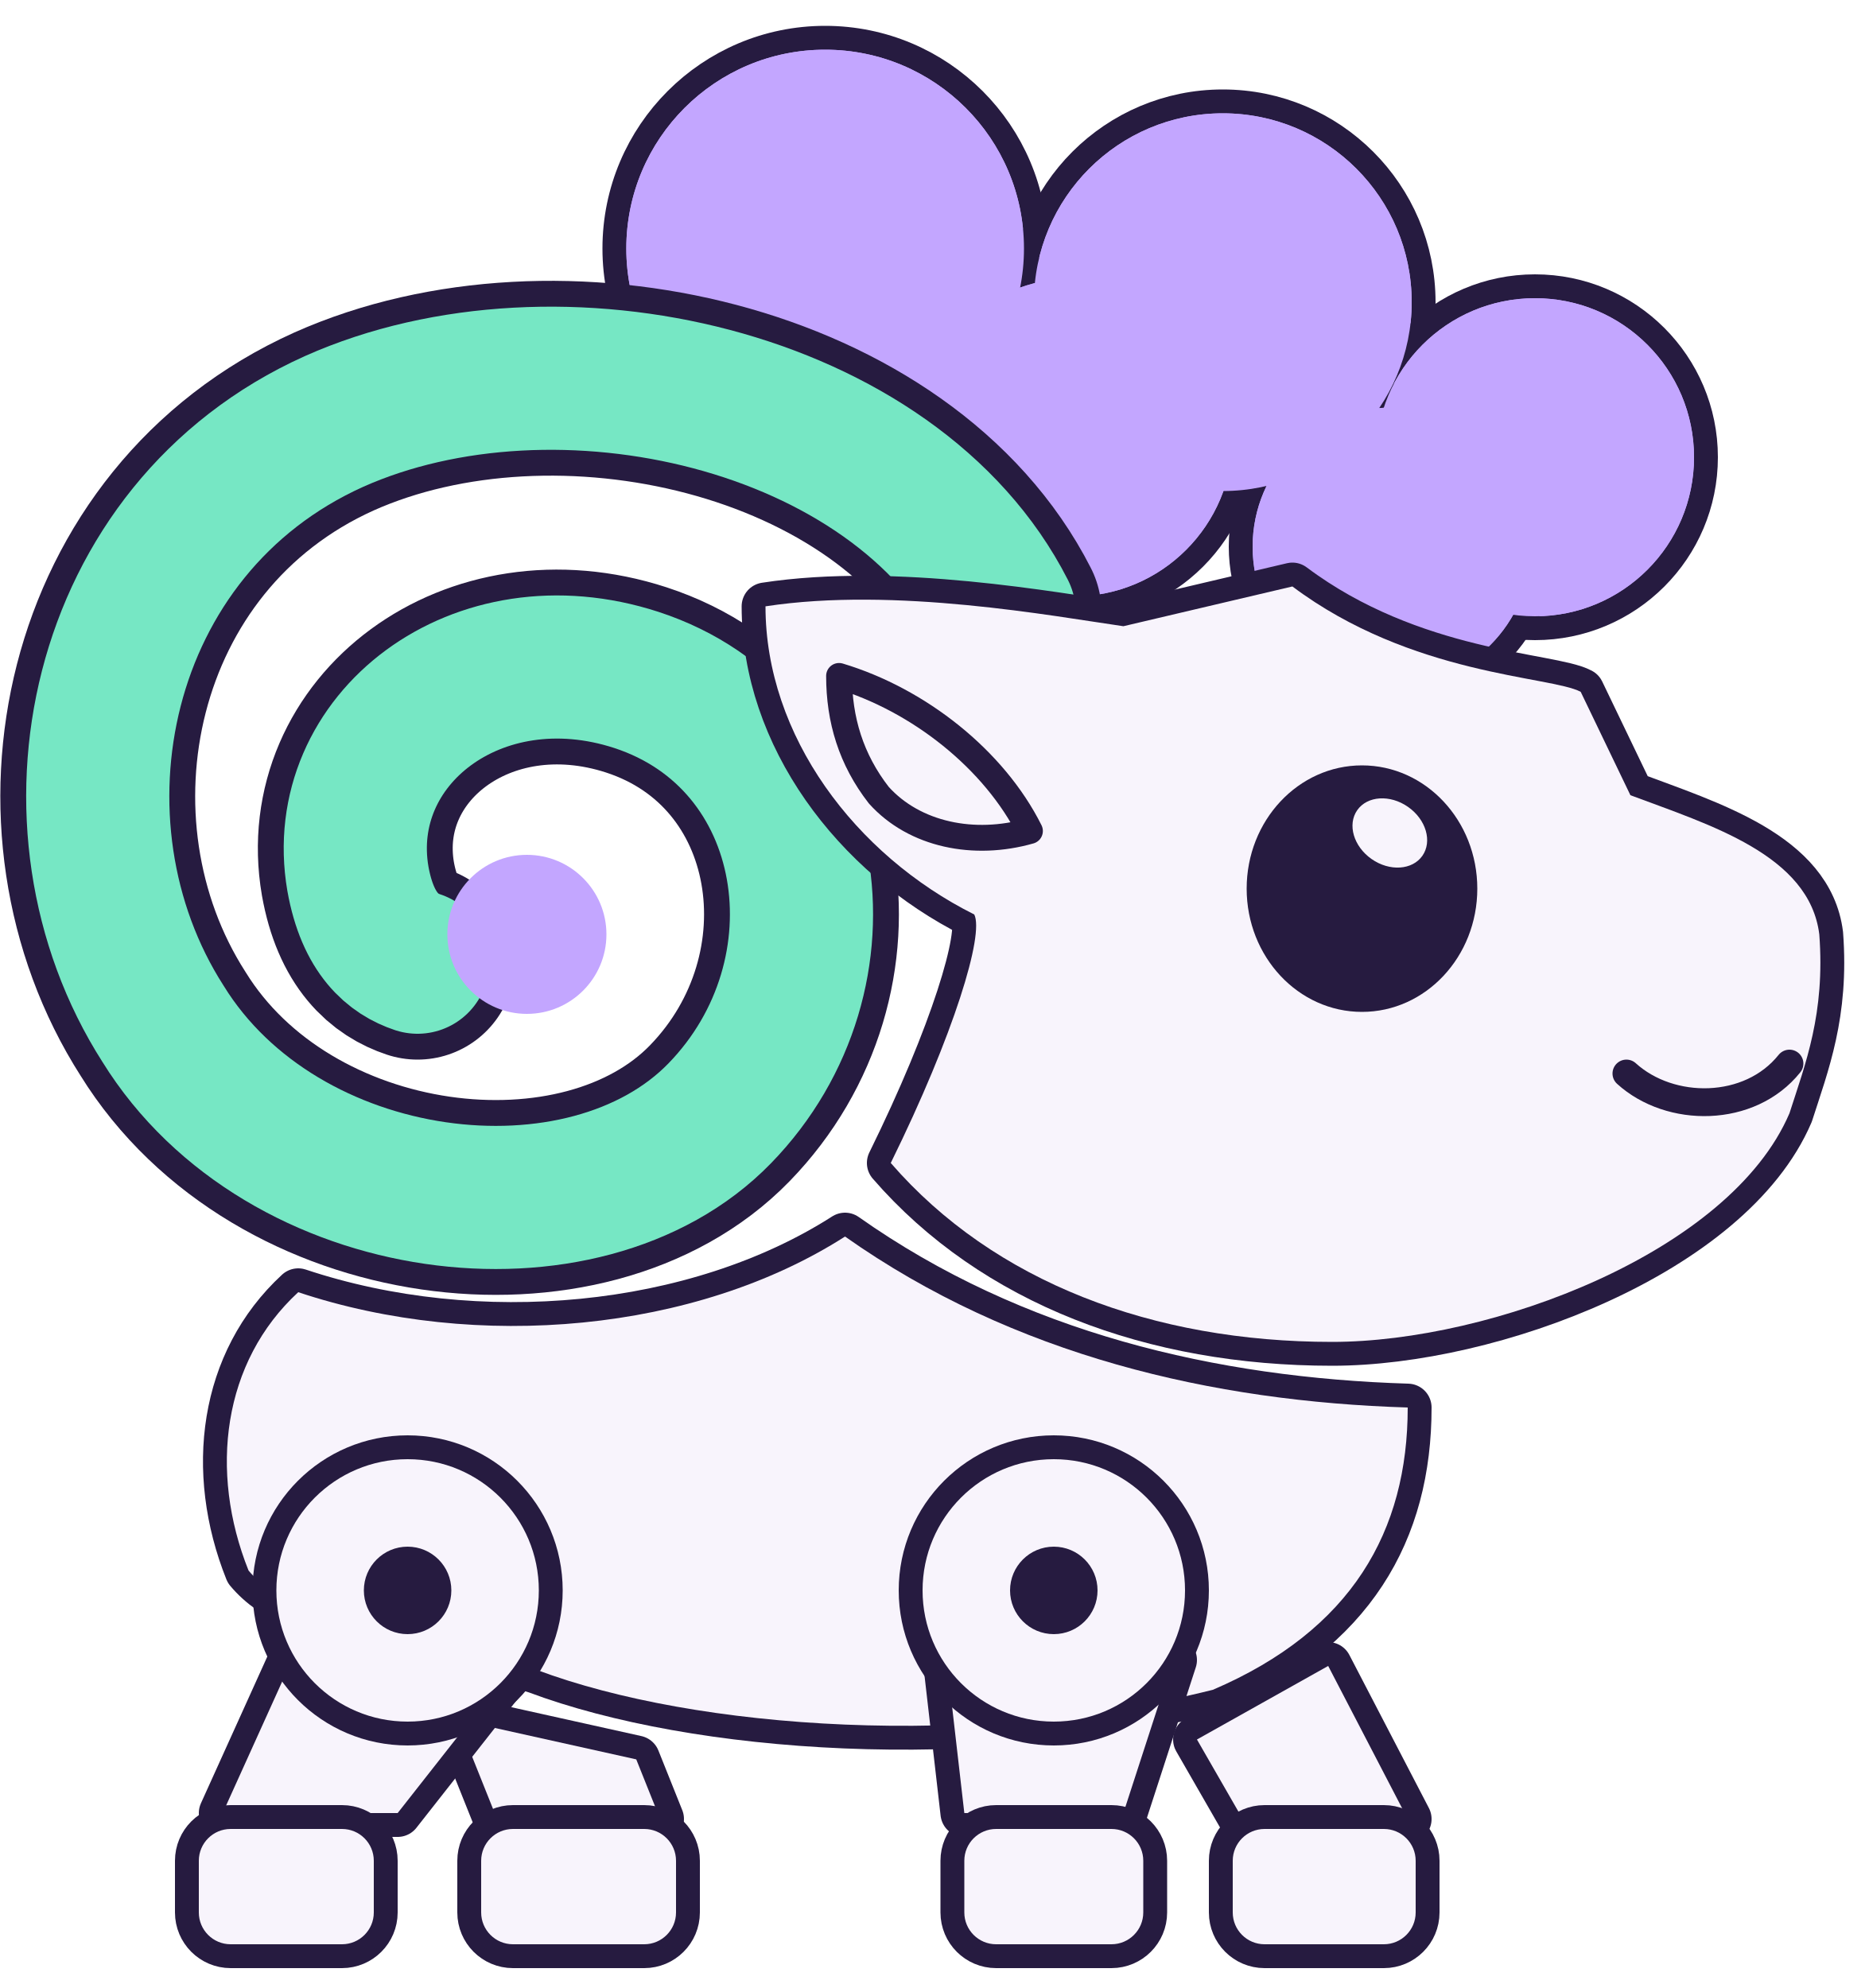
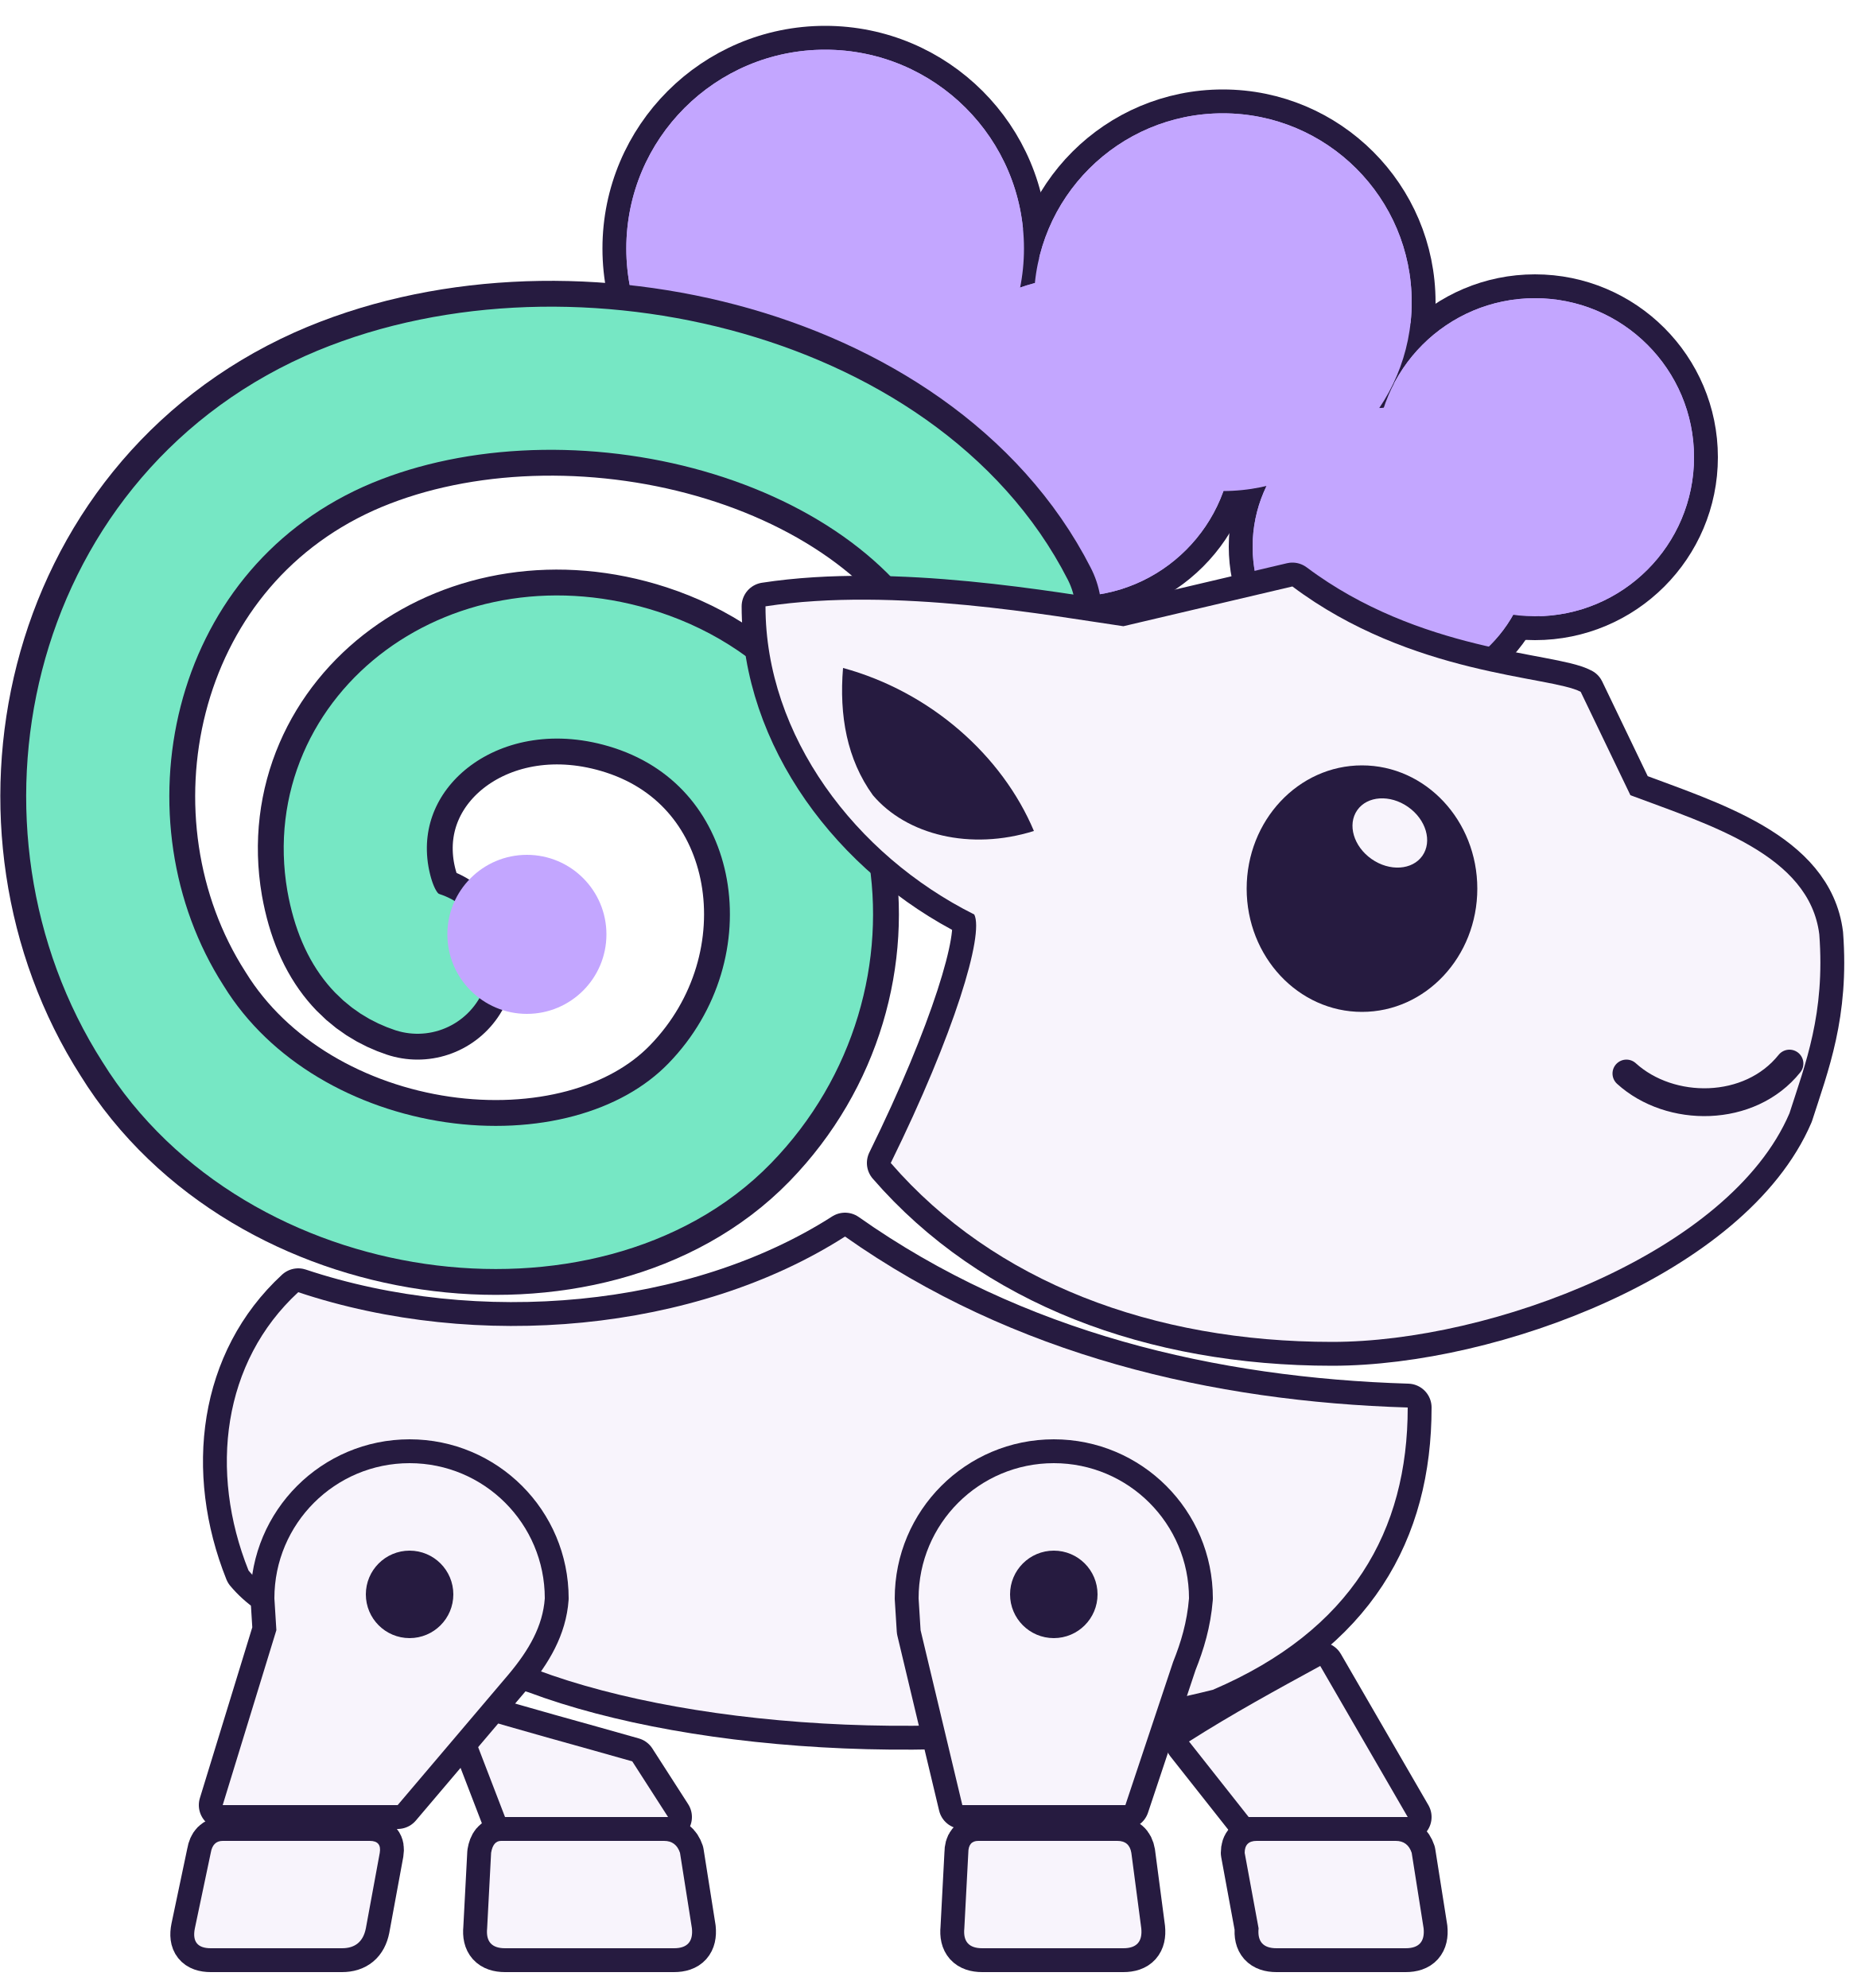
<svg xmlns="http://www.w3.org/2000/svg" viewBox="150 130 940 1000" width="940" height="1000">
  <g id="pings" fill="none" stroke="#76E7C4" stroke-width="18" opacity="0">
    <circle cx="415" cy="590" r="300" />
  </g>
  <g id="sheep">
-     <g id="leg-3">
-       <path d="M380 995 L470 1015 L482 1045 L400 1045 Z" fill="#F8F4FC" stroke="#261B40" stroke-width="24" stroke-linejoin="round" paint-order="stroke" />
-       <rect x="392" y="1050" width="98" height="58" rx="16" fill="#F8F4FC" stroke="#261B40" stroke-width="24" stroke-linejoin="round" paint-order="stroke" />
+     <g id="leg-3" fill="#F8F4FC" stroke="#261B40" stroke-width="24" stroke-linejoin="round" paint-order="stroke">
+       <path d="M384 992 C410 1000 440 1008 468 1016 L486 1044 L404 1044 Z" />
+       <path d="M402 1056 L484 1056 Q490 1056 492 1062 L498 1100 Q499 1110 489 1110 L404 1110 Q394 1110 395 1100 L397 1062 Q398 1056 402 1056 Z" />
    </g>
-     <g id="leg-4">
-       <path d="M752 1005 L818 968 L858 1045 L775 1045 Z" fill="#F8F4FC" stroke="#261B40" stroke-width="24" stroke-linejoin="round" paint-order="stroke" />
-       <rect x="770" y="1050" width="92" height="58" rx="16" fill="#F8F4FC" stroke="#261B40" stroke-width="24" stroke-linejoin="round" paint-order="stroke" />
+     <g id="leg-4" fill="#F8F4FC" stroke="#261B40" stroke-width="24" stroke-linejoin="round" paint-order="stroke">
+       <path d="M748 1006 C770 992 792 980 814 968 L858 1044 L778 1044 Z" />
+       <path d="M782 1056 L852 1056 Q858 1056 860 1062 L866 1100 Q867 1110 857 1110 L792 1110 Q782 1110 783 1100 L776 1062 Q776 1056 782 1056 Z" />
    </g>
    <g id="body">
      <path d="M300 780 C390 810 500 800 575 752 C660 812 760 835 858 838 C858 900 830 950 760 980 C640 1010 500 1000 420 970 C360 950 300 950 275 920 C255 870 262 815 300 780 Z" fill="#F8F4FC" stroke="#261B40" stroke-width="24" stroke-linejoin="round" paint-order="stroke" />
    </g>
    <g id="leg-1">
-       <path d="M300 958 L405 972 L350 1042 L262 1042 Z" fill="#F8F4FC" stroke="#261B40" stroke-width="24" stroke-linejoin="round" paint-order="stroke" />
-       <rect x="250" y="1050" width="88" height="58" rx="16" fill="#F8F4FC" stroke="#261B40" stroke-width="24" stroke-linejoin="round" paint-order="stroke" />
-       <circle cx="355" cy="930" r="66" fill="#F8F4FC" stroke="#261B40" stroke-width="24" paint-order="stroke" />
-       <circle cx="355" cy="930" r="22" fill="#261B40" />
+       <path d="M288 934 A68 68 0 0 1 424 934 C423 948 416 960 406 972 L350 1038 L262 1038 L289 950 Z" fill="#F8F4FC" stroke="#261B40" stroke-width="24" stroke-linejoin="round" paint-order="stroke" />
+       <circle cx="356" cy="932" r="22" fill="#261B40" />
+       <path d="M262 1056 L336 1056 Q342 1056 341 1062 L334 1100 Q332 1110 322 1110 L256 1110 Q246 1110 248 1100 L256 1062 Q257 1056 262 1056 Z" fill="#F8F4FC" stroke="#261B40" stroke-width="24" stroke-linejoin="round" paint-order="stroke" />
    </g>
    <g id="leg-2">
-       <path d="M625 955 L740 965 L715 1042 L635 1042 Z" fill="#F8F4FC" stroke="#261B40" stroke-width="24" stroke-linejoin="round" paint-order="stroke" />
-       <rect x="635" y="1050" width="90" height="58" rx="16" fill="#F8F4FC" stroke="#261B40" stroke-width="24" stroke-linejoin="round" paint-order="stroke" />
-       <circle cx="680" cy="930" r="66" fill="#F8F4FC" stroke="#261B40" stroke-width="24" paint-order="stroke" />
-       <circle cx="680" cy="930" r="22" fill="#261B40" />
+       <path d="M612 934 A68 68 0 0 1 748 934 C747 946 744 956 740 966 L716 1038 L634 1038 L613 950 Z" fill="#F8F4FC" stroke="#261B40" stroke-width="24" stroke-linejoin="round" paint-order="stroke" />
+       <circle cx="680" cy="932" r="22" fill="#261B40" />
+       <path d="M642 1056 L712 1056 Q718 1056 719 1062 L724 1100 Q725 1110 715 1110 L644 1110 Q634 1110 635 1100 L637 1062 Q637 1056 642 1056 Z" fill="#F8F4FC" stroke="#261B40" stroke-width="24" stroke-linejoin="round" paint-order="stroke" />
    </g>
    <g id="wool">
      <g fill="#C3A6FF" stroke="#261B40" stroke-width="24" paint-order="stroke">
        <circle cx="565" cy="255" r="100" />
        <circle cx="765" cy="282" r="95" />
        <circle cx="922" cy="360" r="80" />
        <circle cx="690" cy="350" r="80" />
        <circle cx="850" cy="405" r="70" />
      </g>
      <g fill="#C3A6FF">
        <circle cx="565" cy="255" r="100" />
        <circle cx="765" cy="282" r="95" />
        <circle cx="922" cy="360" r="80" />
        <circle cx="690" cy="350" r="80" />
        <circle cx="850" cy="405" r="70" />
      </g>
    </g>
    <g id="horn">
      <path d="M655 438 C600 330 430 292 318 342 C198 396 168 545 232 645 C292 742 444 760 512 690 C580 620 562 502 470 472 C390 446 318 502 330 572 C335 600 348 610 360 614" fill="none" stroke="#261B40" stroke-width="98" stroke-linecap="round" />
      <path d="M655 438 C600 330 430 292 318 342 C198 396 168 545 232 645 C292 742 444 760 512 690 C580 620 562 502 470 472 C390 446 318 502 330 572 C335 600 348 610 360 614" fill="none" stroke="#76E7C4" stroke-width="72" stroke-linecap="round" />
      <circle cx="415" cy="600" r="40" fill="#C3A6FF" />
    </g>
    <g id="head">
      <path d="M535 435 C600 425 680 440 715 445 L800 425 C860 470 930 470 945 478 L970 530 C1010 545 1060 560 1065 600 C1068 640 1058 665 1050 690 C1020 760 900 805 820 805 C730 805 650 775 598 715 C630 650 645 600 640 590 C580 560 535 500 535 435 Z" fill="#F8F4FC" stroke="#261B40" stroke-width="24" stroke-linejoin="round" paint-order="stroke" />
-       <path id="ear" d="M572 470 C612 482 650 512 668 548 C640 556 610 550 592 530 C578 512 572 492 572 470 Z" fill="none" stroke="#261B40" stroke-width="13" stroke-linejoin="round" />
+       <path id="ear" d="M574 466 C618 478 654 510 670 548 C638 558 606 550 589 530 C576 512 572 490 574 466 Z" fill="#261B40" />
      <path id="mouth" d="M968 670 C990 690 1030 690 1050 665" fill="none" stroke="#261B40" stroke-width="14" stroke-linecap="round" />
      <g id="eye">
        <ellipse cx="835" cy="577" rx="58" ry="62" fill="#261B40" />
        <ellipse cx="849" cy="549" rx="20" ry="16" fill="#F8F4FC" transform="rotate(35 849 549)" />
      </g>
    </g>
  </g>
</svg>
